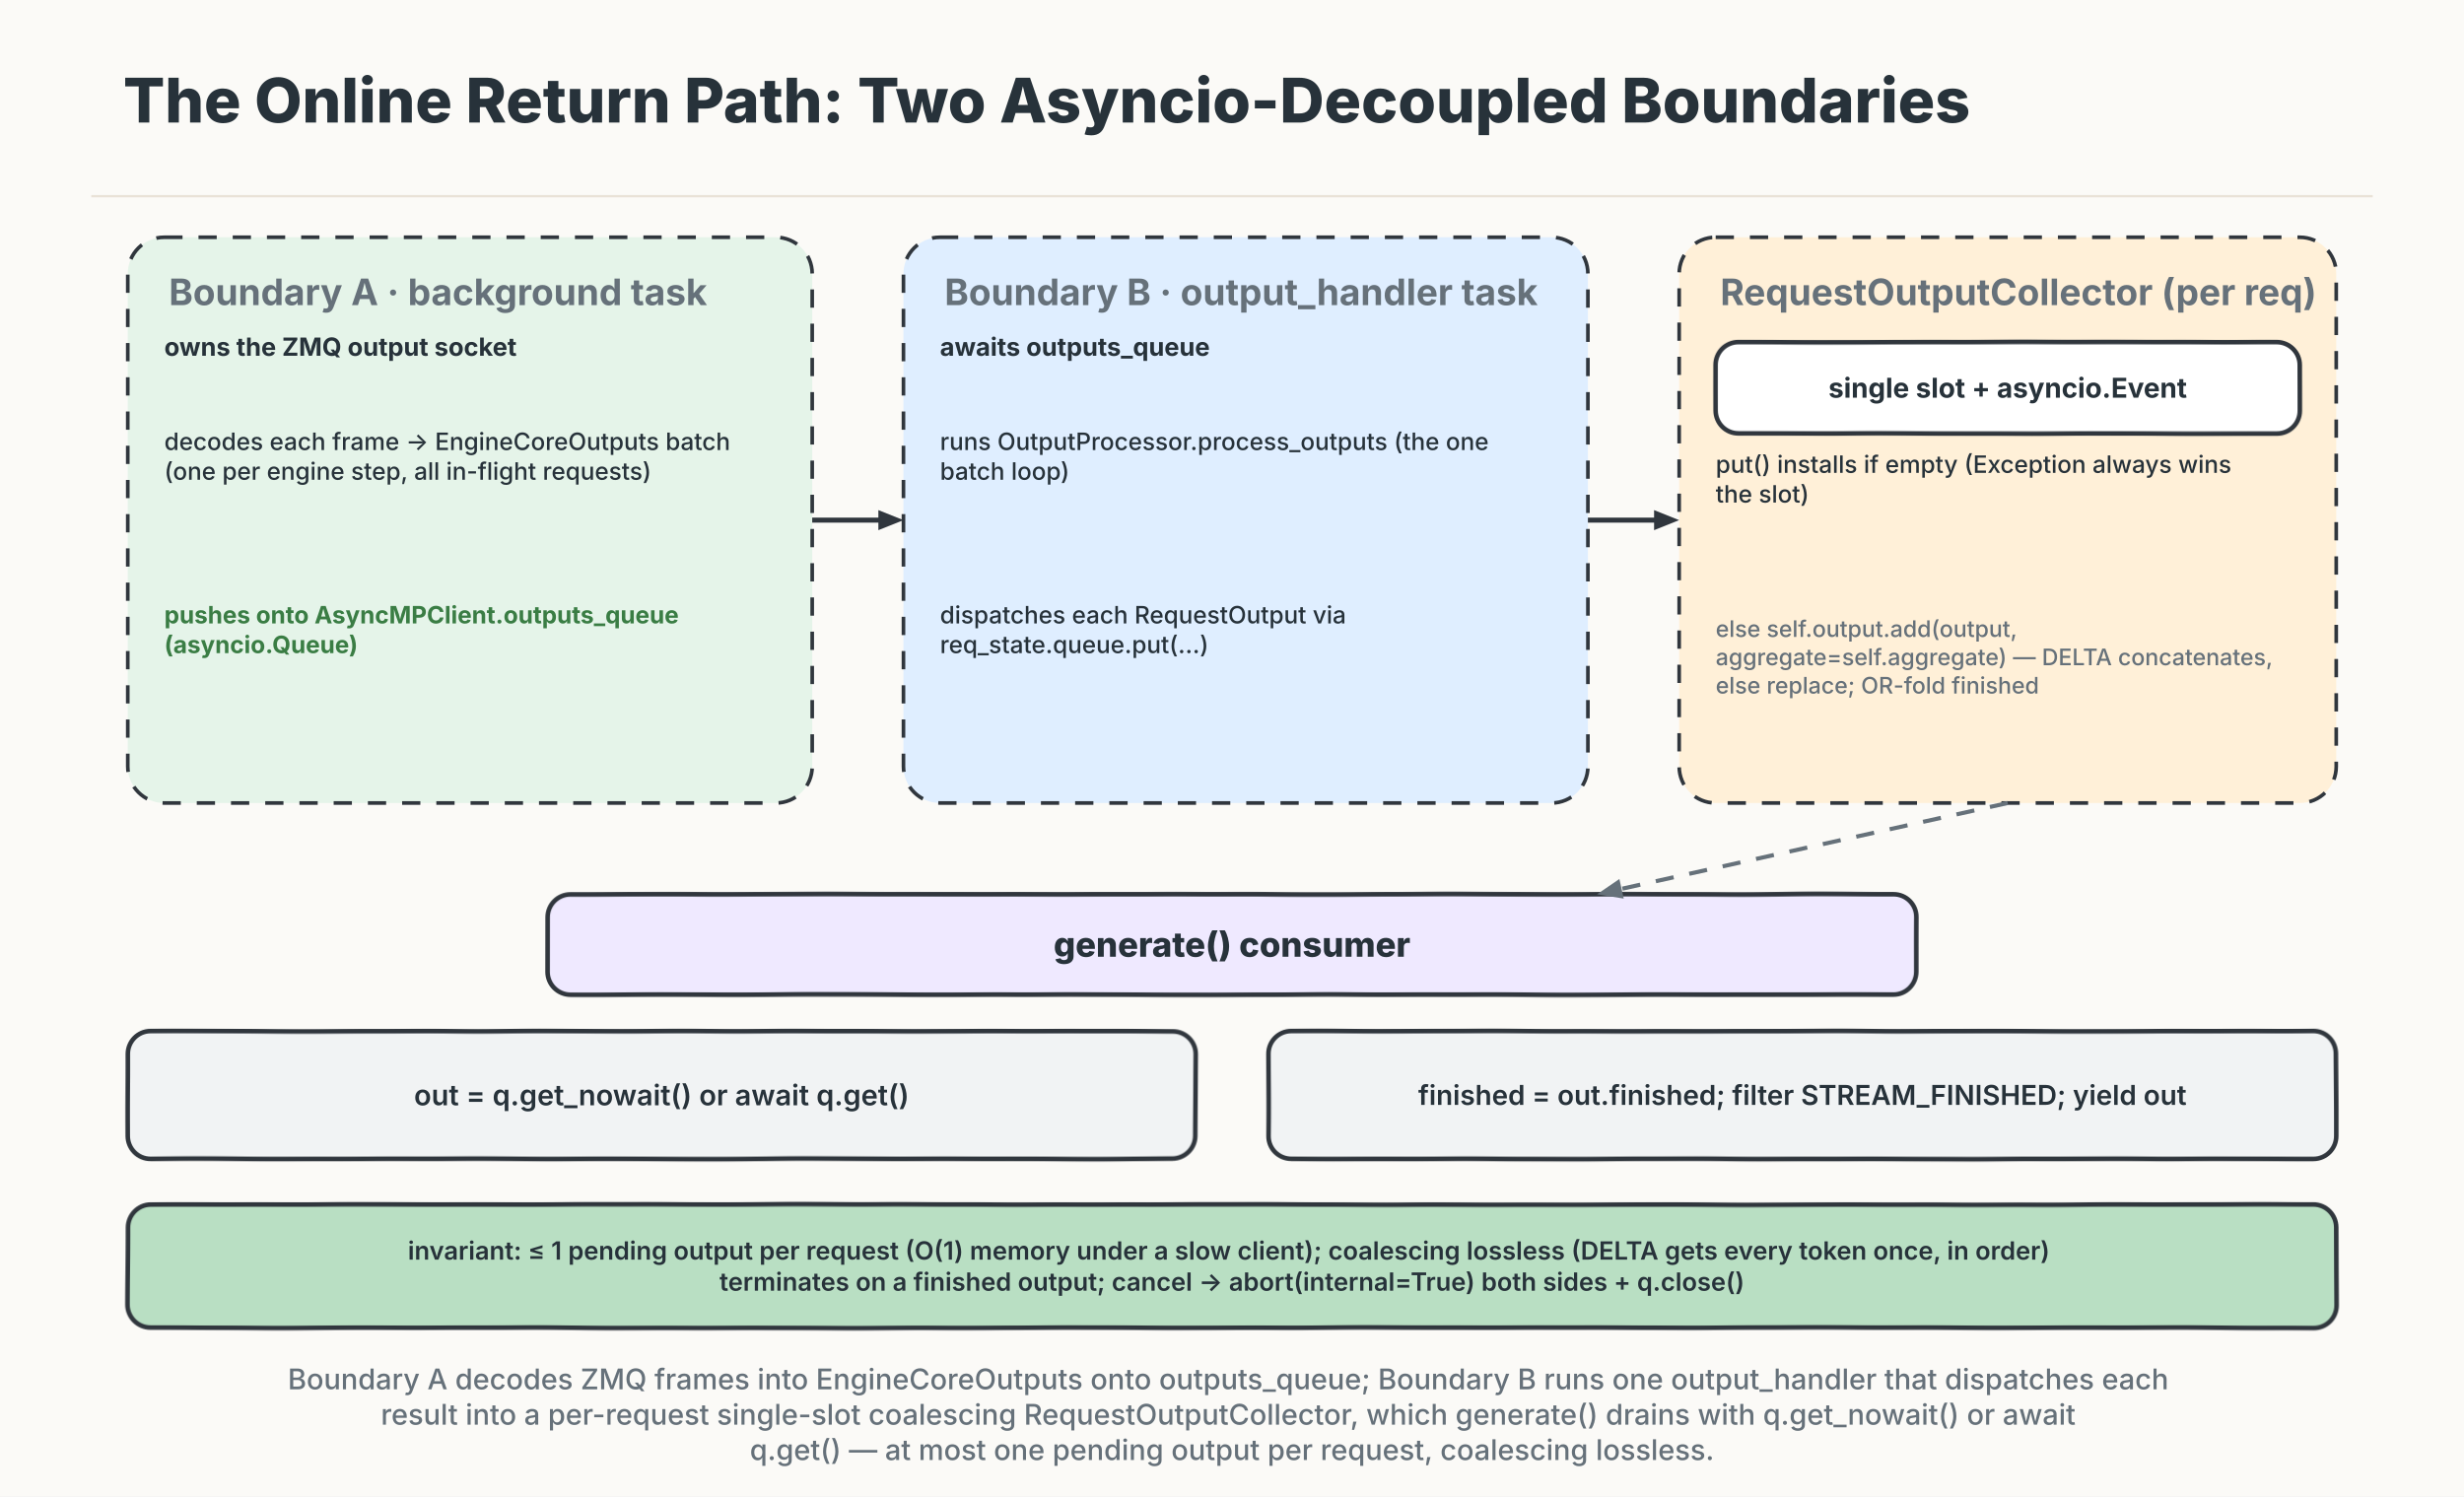
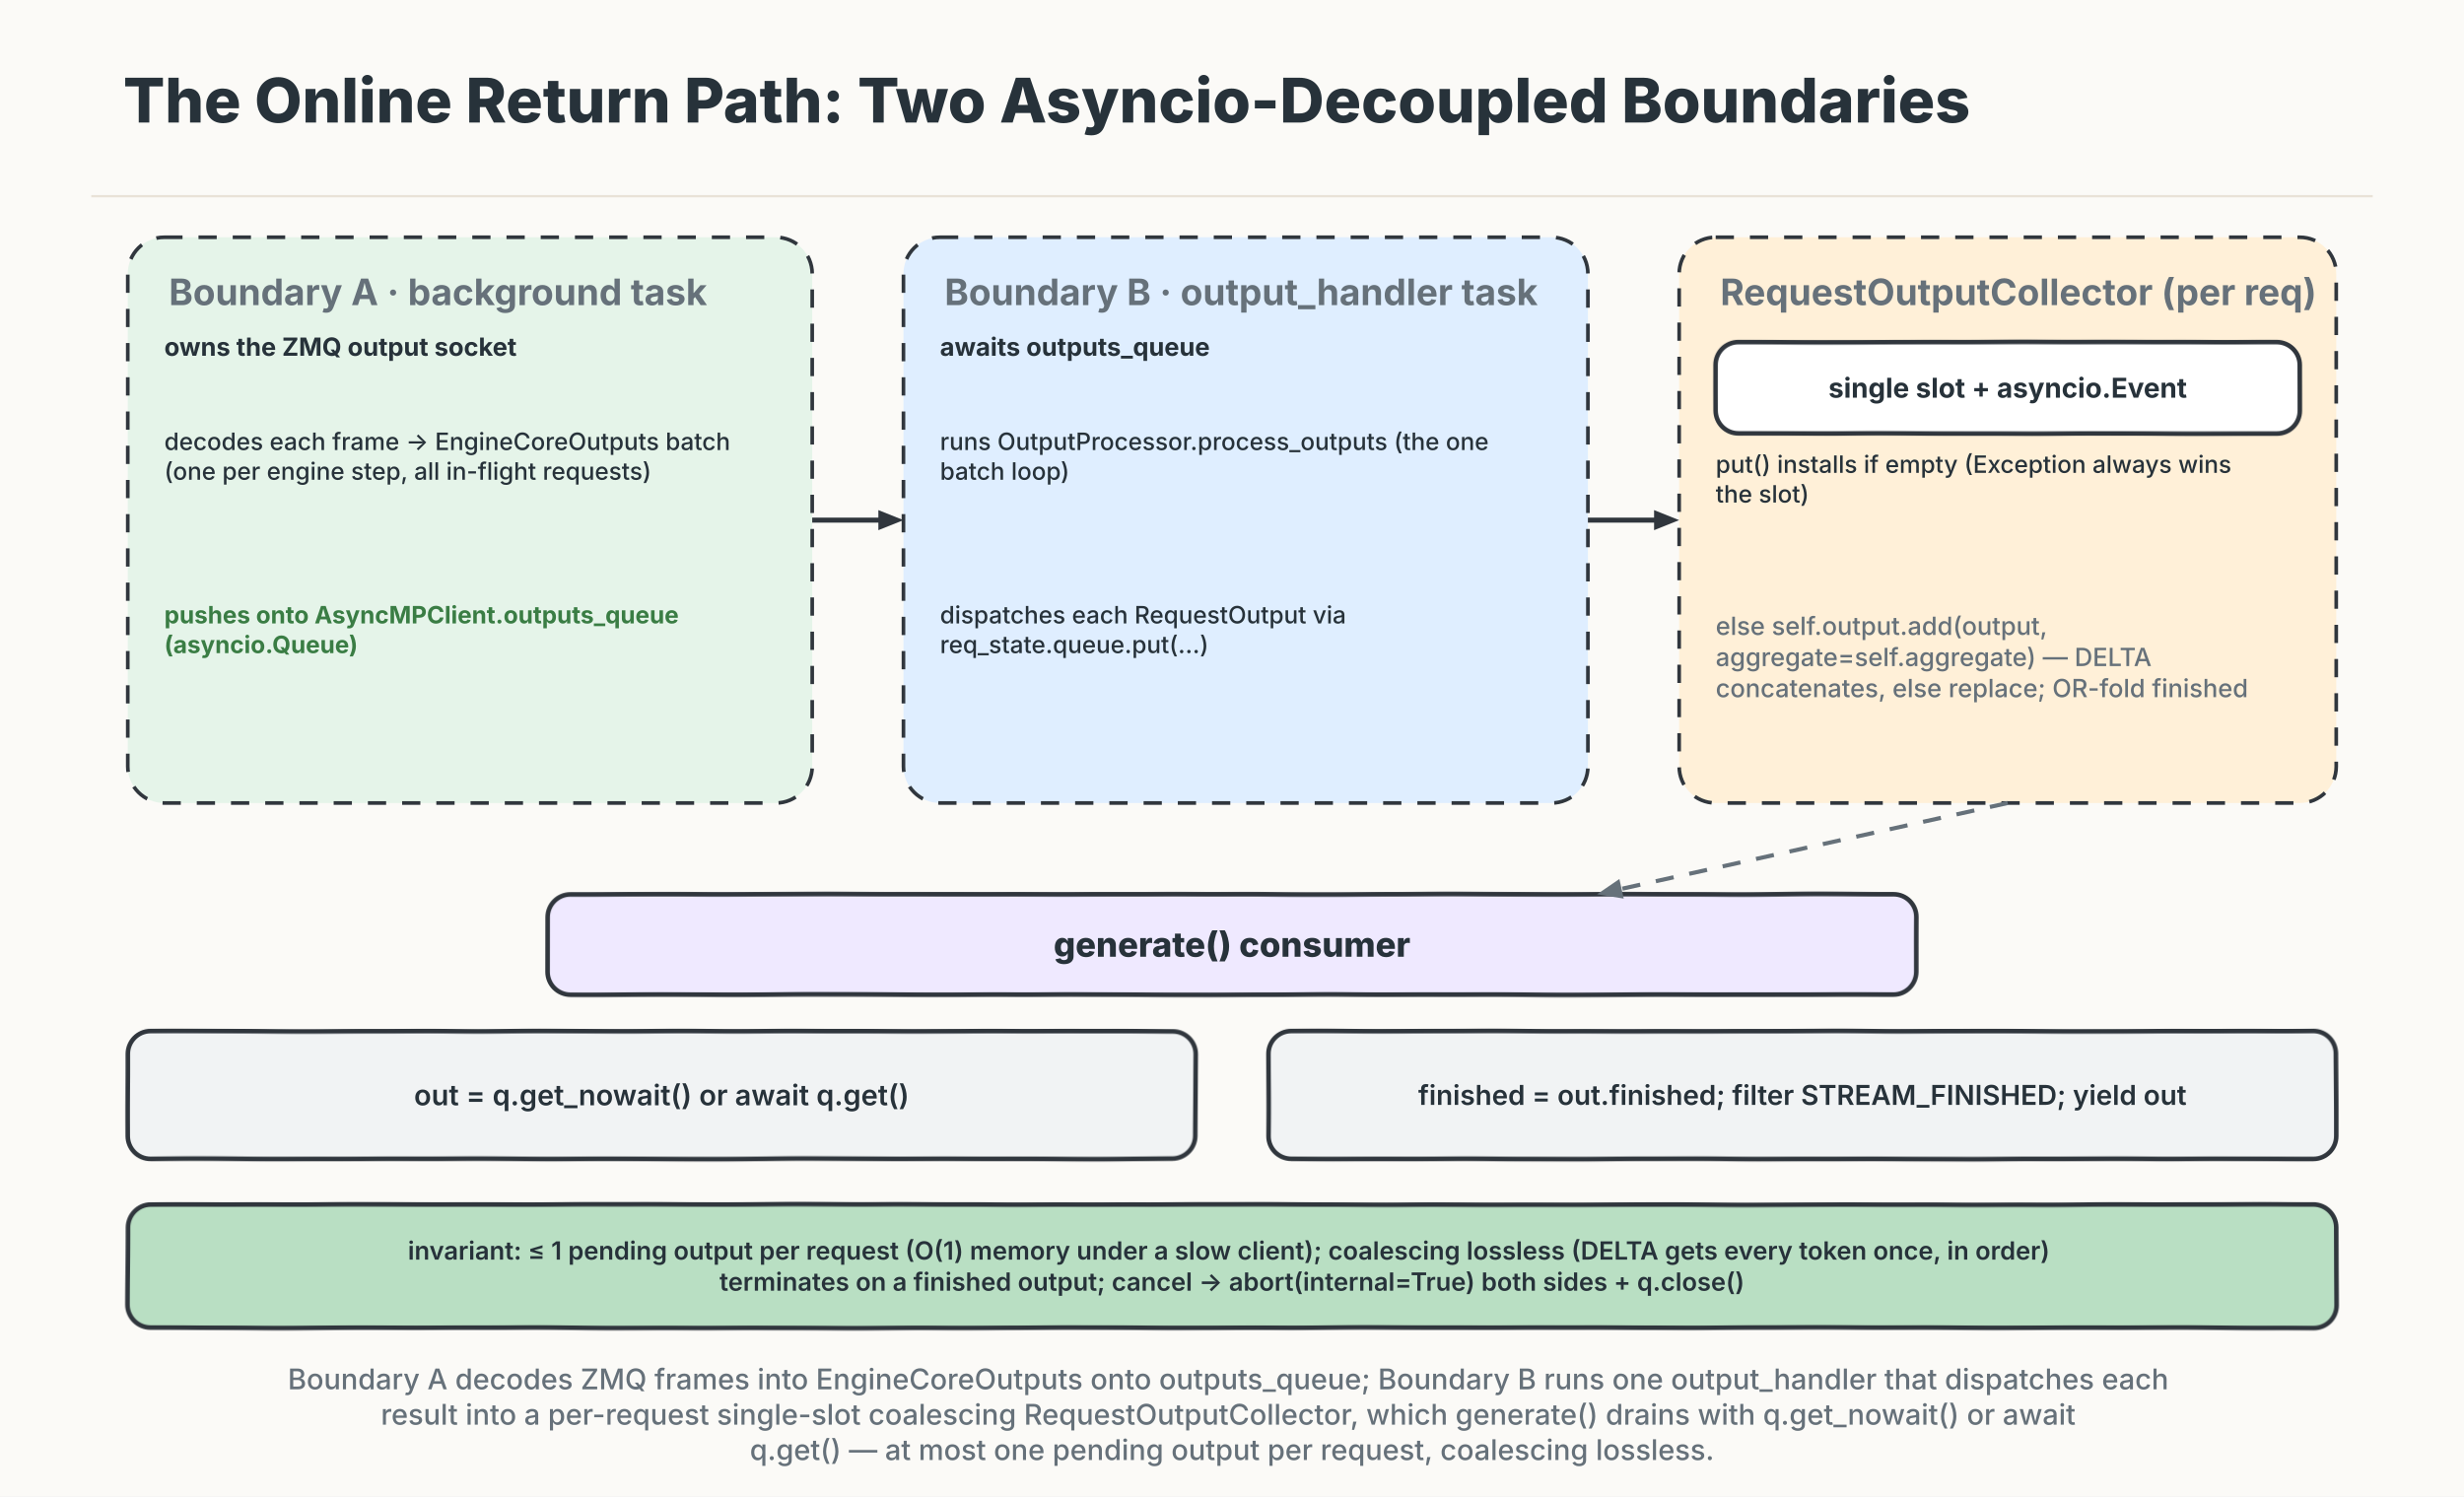
<svg xmlns="http://www.w3.org/2000/svg" width="1080" height="656" viewBox="0 0 1080 656" role="img" aria-label="The Online Return Path: Two Asyncio-Decoupled Boundaries">
  <defs>
    <filter id="roughen">
      <feTurbulence type="fractalNoise" baseFrequency="0.018" numOctaves="2" seed="7" result="noise" />
      <feDisplacementMap in="SourceGraphic" in2="noise" scale="0.55" />
    </filter>
    <marker id="arrow" viewBox="0 0 12 12" refX="9.2" refY="6" markerUnits="userSpaceOnUse" markerWidth="12" markerHeight="12" orient="auto-start-reverse">
      <path d="M 1.5 2 L 11 6 L 1.5 10 z" fill="#30363d" />
    </marker>
    <style>
    text { font-family: Inter, -apple-system, BlinkMacSystemFont, "Segoe UI", "PingFang SC", "Noto Sans CJK SC", Arial, sans-serif; }
    .rough { filter: url(#roughen); }
  </style>
  </defs>
  <rect width="1080" height="656" fill="#fbfaf7" />
  <path d="M 40 86 H 1040" stroke="#e9e2d7" stroke-width="1" />
  <text x="54" y="53.72" text-anchor="start" font-size="27" font-weight="800" fill="#27323a">
    <tspan x="54" dy="0">The Online Return Path: Two Asyncio-Decoupled Boundaries</tspan>
  </text>
  <rect x="56" y="104" width="300" height="248" rx="16" fill="#e5f4e9" stroke="#30363d" stroke-width="1.6" stroke-dasharray="8 7" />
  <text x="74" y="133.76" text-anchor="start" font-size="16" font-weight="700" fill="#66717a">
    <tspan x="74" dy="0">Boundary A  ·  background task</tspan>
  </text>
  <text x="72" y="155.96" text-anchor="start" font-size="11" font-weight="700" fill="#27323a">
    <tspan x="72" dy="0">owns the ZMQ output socket</tspan>
  </text>
  <text x="72" y="197.27" text-anchor="start" font-size="10.5" font-weight="500" fill="#27323a">
    <tspan x="72" dy="0">decodes each frame → EngineCoreOutputs batch</tspan>
    <tspan x="72" dy="13.02">(one per engine step, all in-flight requests)</tspan>
  </text>
  <text x="72" y="273.27" text-anchor="start" font-size="10.5" font-weight="700" fill="#3a7d44">
    <tspan x="72" dy="0">pushes onto AsyncMPClient.outputs_queue </tspan>
    <tspan x="72" dy="13.02">(asyncio.Queue)</tspan>
  </text>
  <rect x="396" y="104" width="300" height="248" rx="16" fill="#dfeeff" stroke="#30363d" stroke-width="1.6" stroke-dasharray="8 7" />
  <text x="414" y="133.76" text-anchor="start" font-size="16" font-weight="700" fill="#66717a">
    <tspan x="414" dy="0">Boundary B · output_handler task</tspan>
  </text>
  <text x="412" y="155.96" text-anchor="start" font-size="11" font-weight="700" fill="#27323a">
    <tspan x="412" dy="0">awaits outputs_queue</tspan>
  </text>
  <text x="412" y="197.27" text-anchor="start" font-size="10.5" font-weight="500" fill="#27323a">
    <tspan x="412" dy="0">runs OutputProcessor.process_outputs  (the one</tspan>
    <tspan x="412" dy="13.02">batch loop)</tspan>
  </text>
  <text x="412" y="273.27" text-anchor="start" font-size="10.5" font-weight="500" fill="#27323a">
    <tspan x="412" dy="0">dispatches each RequestOutput via</tspan>
    <tspan x="412" dy="13.02">req_state.queue.put(...)</tspan>
  </text>
  <rect x="736" y="104" width="288" height="248" rx="16" fill="#fff0d8" stroke="#30363d" stroke-width="1.6" stroke-dasharray="8 7" />
  <text x="754" y="133.76" text-anchor="start" font-size="16" font-weight="700" fill="#66717a">
    <tspan x="754" dy="0">RequestOutputCollector (per req)</tspan>
  </text>
  <rect class="rough" x="752" y="150" width="256" height="40" rx="10" fill="#fff" stroke="#30363d" stroke-width="2" />
  <text x="880" y="174.32" text-anchor="middle" font-size="12" font-weight="700" fill="#27323a">
    <tspan x="880" dy="0">single slot + asyncio.Event</tspan>
  </text>
  <text x="752" y="207.27" text-anchor="start" font-size="10.5" font-weight="500" fill="#27323a">
    <tspan x="752" dy="0">put() installs if empty (Exception always wins</tspan>
    <tspan x="752" dy="13.02">the slot)</tspan>
  </text>
-   <text x="752" y="279.2" text-anchor="start" font-size="10" font-weight="500" fill="#66717a">
+   <text x="752" y="278.32" text-anchor="start" font-size="11" font-weight="500" fill="#66717a">
    <tspan x="752" dy="0">else self.output.add(output,</tspan>
-     <tspan x="752" dy="12.4">aggregate=self.aggregate) — DELTA concatenates,</tspan>
-     <tspan x="752" dy="12.4">else replace; OR-fold finished</tspan>
+     <tspan x="752" dy="13.64">aggregate=self.aggregate) — DELTA</tspan>
+     <tspan x="752" dy="13.64">concatenates, else replace; OR-fold finished</tspan>
  </text>
  <path d="M 356 228 L 389.0 228.0" fill="none" stroke="#30363d" stroke-width="2.2" />
  <path d="M 396 228 L 385.0 232.4 L 385.0 223.6 z" fill="#30363d" />
  <path d="M 696 228 L 729.0 228.0" fill="none" stroke="#30363d" stroke-width="2.2" />
  <path d="M 736 228 L 725.0 232.4 L 725.0 223.6 z" fill="#30363d" />
  <rect class="rough" x="240" y="392" width="600" height="44" rx="10" fill="#efe9ff" stroke="#30363d" stroke-width="2" />
  <text x="540" y="419.4" text-anchor="middle" font-size="15" font-weight="800" fill="#27323a">
    <tspan x="540" dy="0">generate() consumer</tspan>
  </text>
  <rect class="rough" x="56" y="452" width="468" height="56" rx="10" fill="#f1f3f4" stroke="#30363d" stroke-width="2" />
  <text x="290" y="484.5" text-anchor="middle" font-size="12.5" font-weight="600" fill="#27323a">
    <tspan x="290" dy="0">out = q.get_nowait() or await q.get()</tspan>
  </text>
  <rect class="rough" x="556" y="452" width="468" height="56" rx="10" fill="#f1f3f4" stroke="#30363d" stroke-width="2" />
  <text x="790" y="484.32" text-anchor="middle" font-size="12" font-weight="600" fill="#27323a">
    <tspan x="790" dy="0">finished = out.finished; filter STREAM_FINISHED; yield out</tspan>
  </text>
  <path d="M 880 352 L 706.8 390.5" fill="none" stroke="#66717a" stroke-width="1.8" stroke-dasharray="8 7" />
  <path d="M 700 392 L 709.8 385.3 L 711.7 393.9 z" fill="#66717a" />
  <rect class="rough" x="56" y="528" width="968" height="54" rx="10" fill="#b9dfc3" stroke="#30363d" stroke-width="2" />
  <text x="540" y="552.14" text-anchor="middle" font-size="11" font-weight="600" fill="#27323a">
    <tspan x="540" dy="0">invariant: ≤ 1 pending output per request (O(1) memory under a slow client); coalescing lossless (DELTA gets every token once, in order)</tspan>
    <tspan x="540" dy="13.64">terminates on a finished output; cancel → abort(internal=True) both sides + q.close()</tspan>
  </text>
  <text x="540" y="609" text-anchor="middle" font-size="12.5" font-weight="500" fill="#66717a">
    <tspan x="540" dy="0">Boundary A decodes ZMQ frames into EngineCoreOutputs onto outputs_queue; Boundary B runs one output_handler that dispatches each</tspan>
    <tspan x="540" dy="15.5">result into a per-request single-slot coalescing RequestOutputCollector, which generate() drains with q.get_nowait() or await</tspan>
    <tspan x="540" dy="15.5">q.get() — at most one pending output per request, coalescing lossless.</tspan>
  </text>
</svg>
